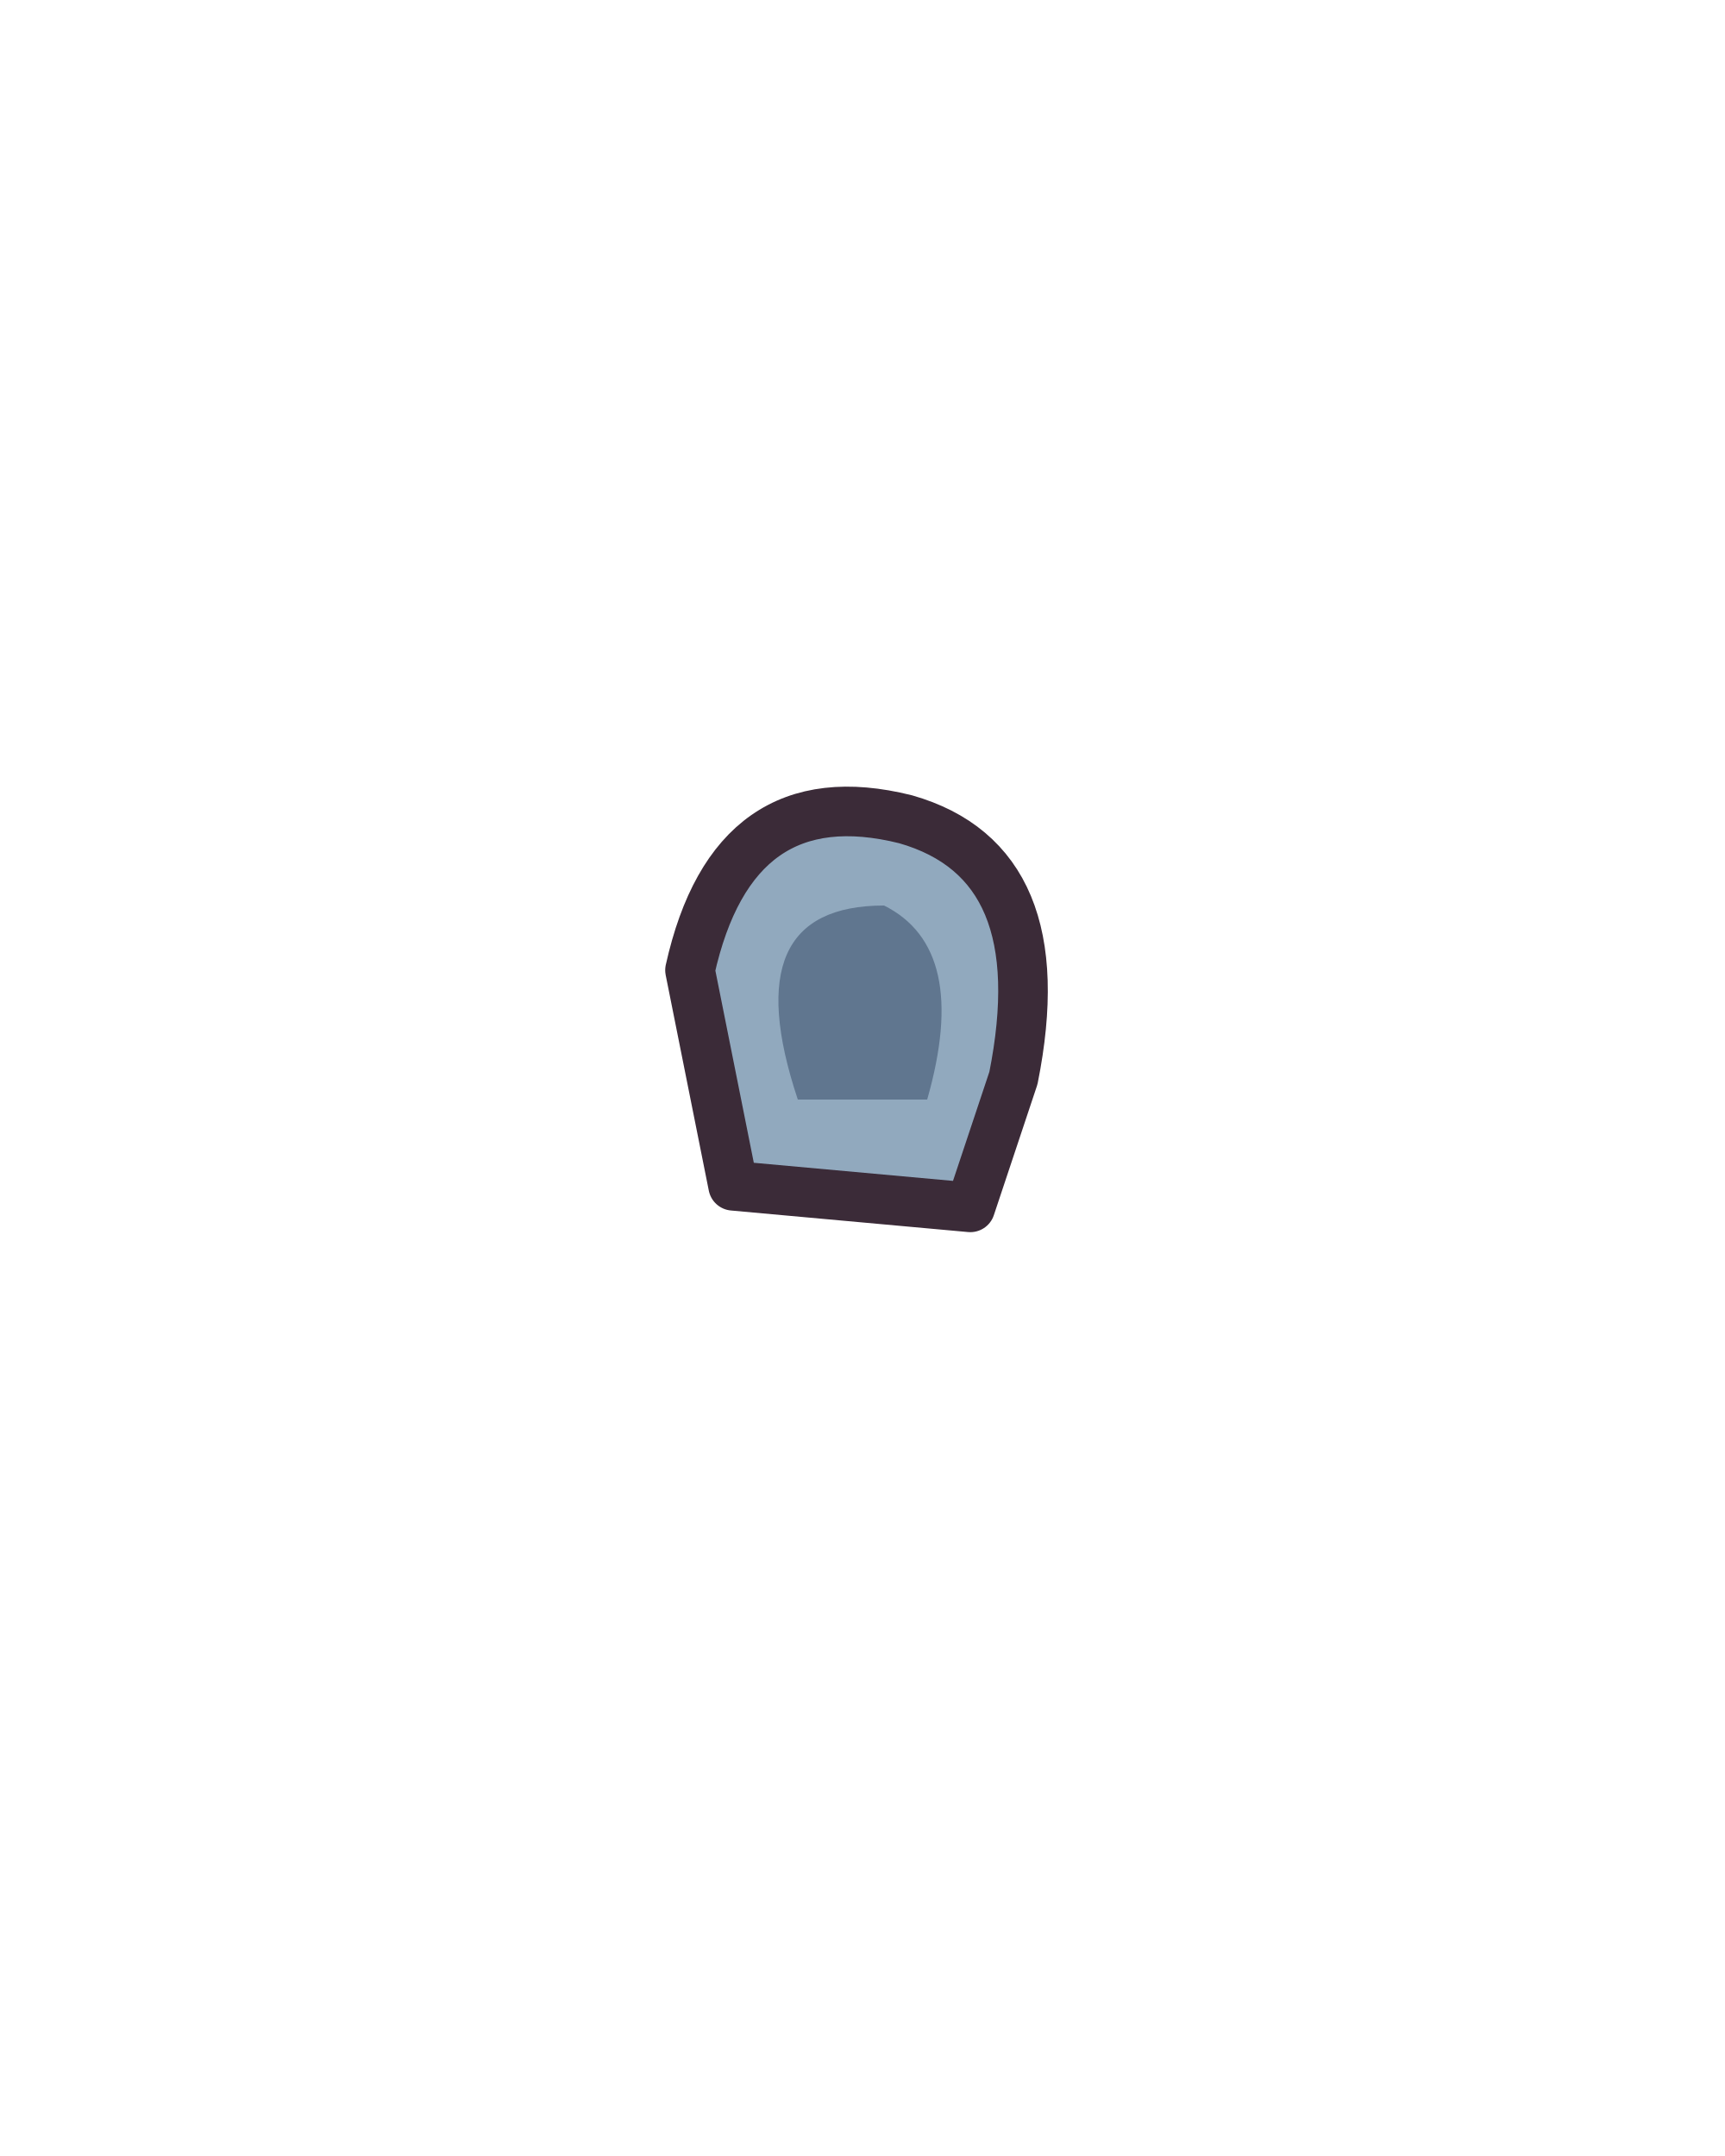
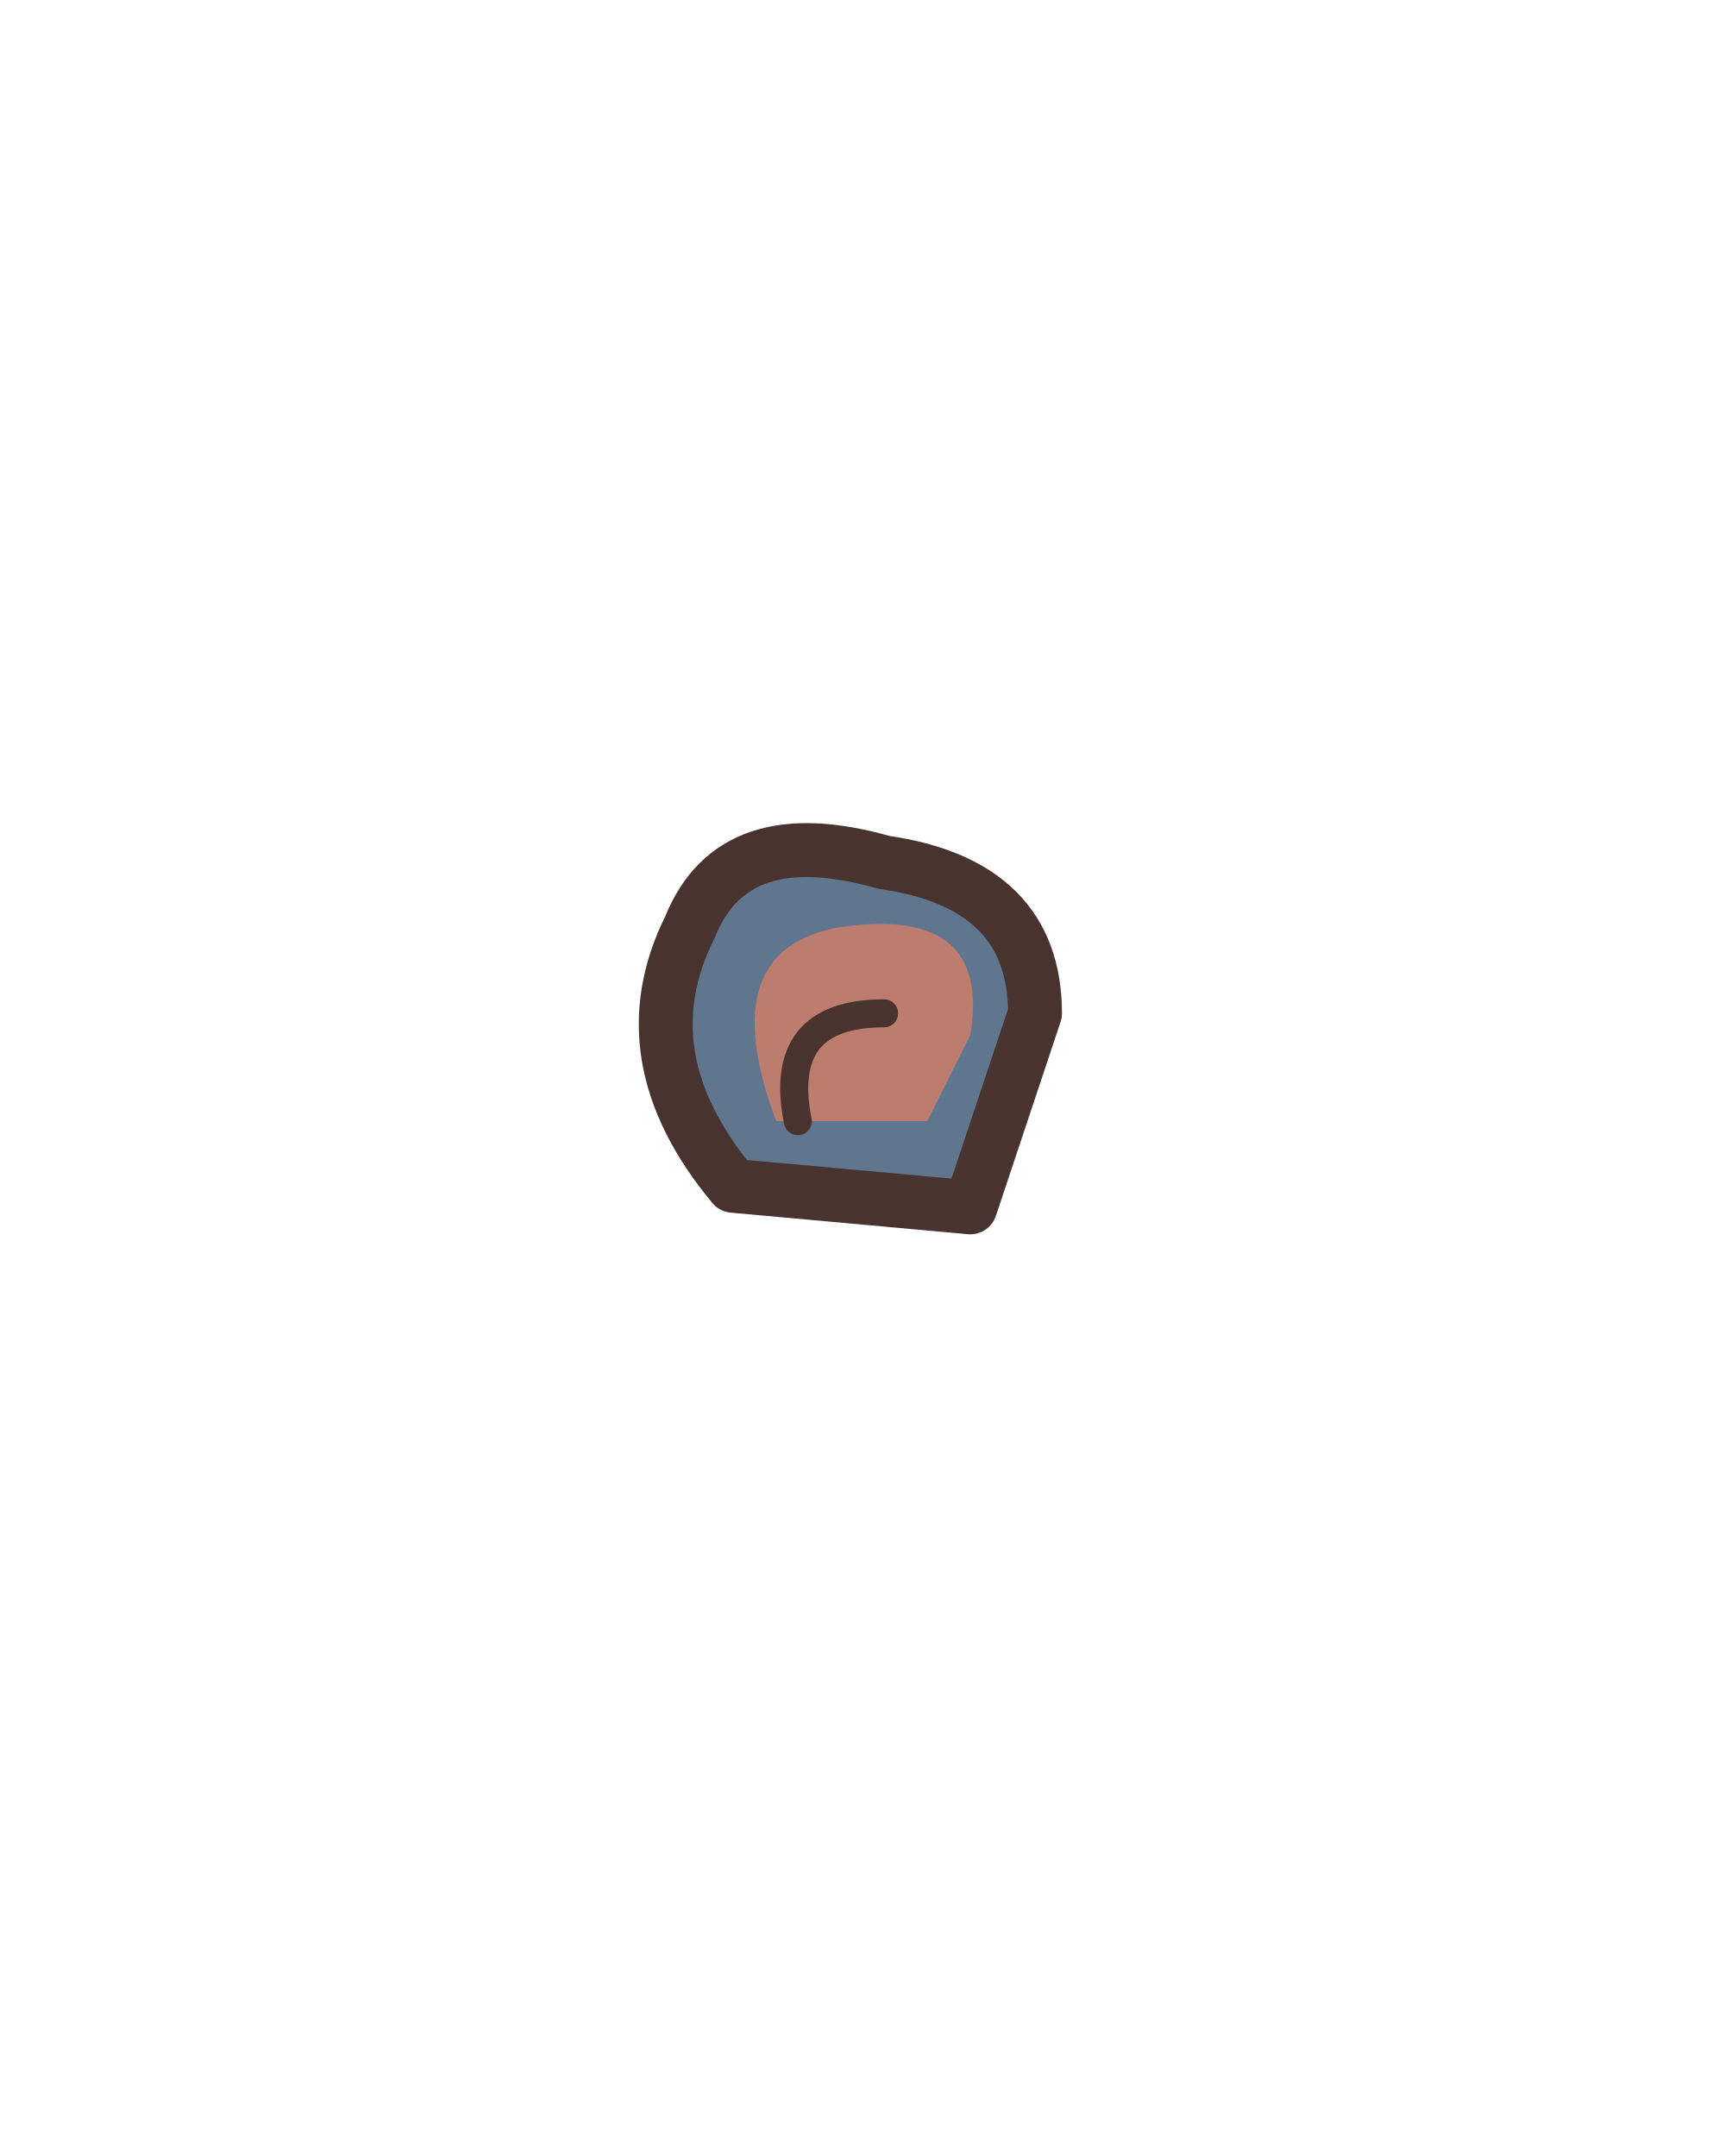
<svg xmlns="http://www.w3.org/2000/svg" viewBox="-40 -50 80 100" width="160" height="200">
-   <g stroke="#3b2b38" stroke-width="2.3" stroke-linejoin="round" stroke-linecap="round">
-     <path fill="#91a9be" d="M-6 5L-8-5Q-6-14 2-12Q9-10 7 0L5 6Z" />
-     <path fill="#60768f" stroke="none" d="M-3 1Q-6-8 1-8Q5-6 3 1Z" />
+   <g stroke="#49332f" stroke-width="2.5" stroke-linejoin="round" stroke-linecap="round">
+     <path fill="#60768f" d="M-6 5Q-11-1-8-7Q-6-12 1-10Q8-9 8-3L5 6Z" />
+     <path fill="#bd7d6e" stroke="none" d="M-4 2Q-7-6-1-7Q6-8 5-2L3 2Z" />
+     <path fill="none" stroke-width="1.3" d="M-3 2Q-4-3 1-3" />
  </g>
</svg>
